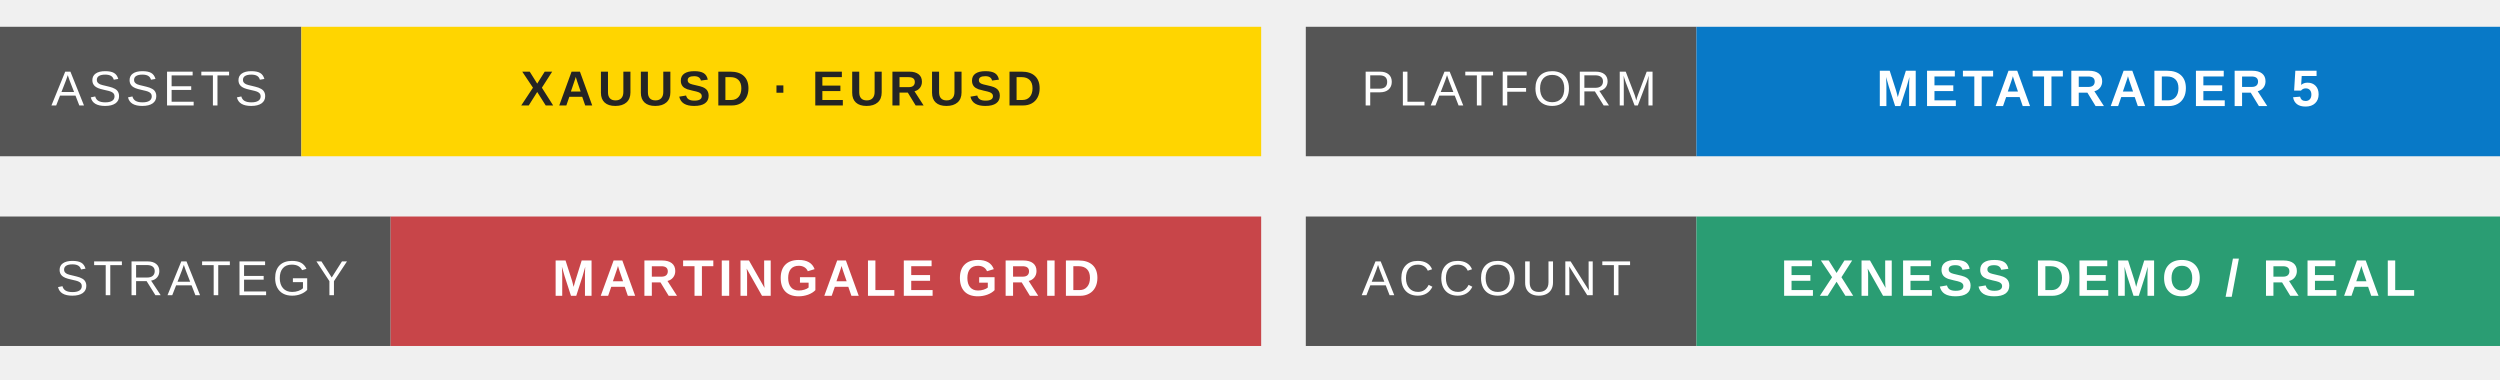
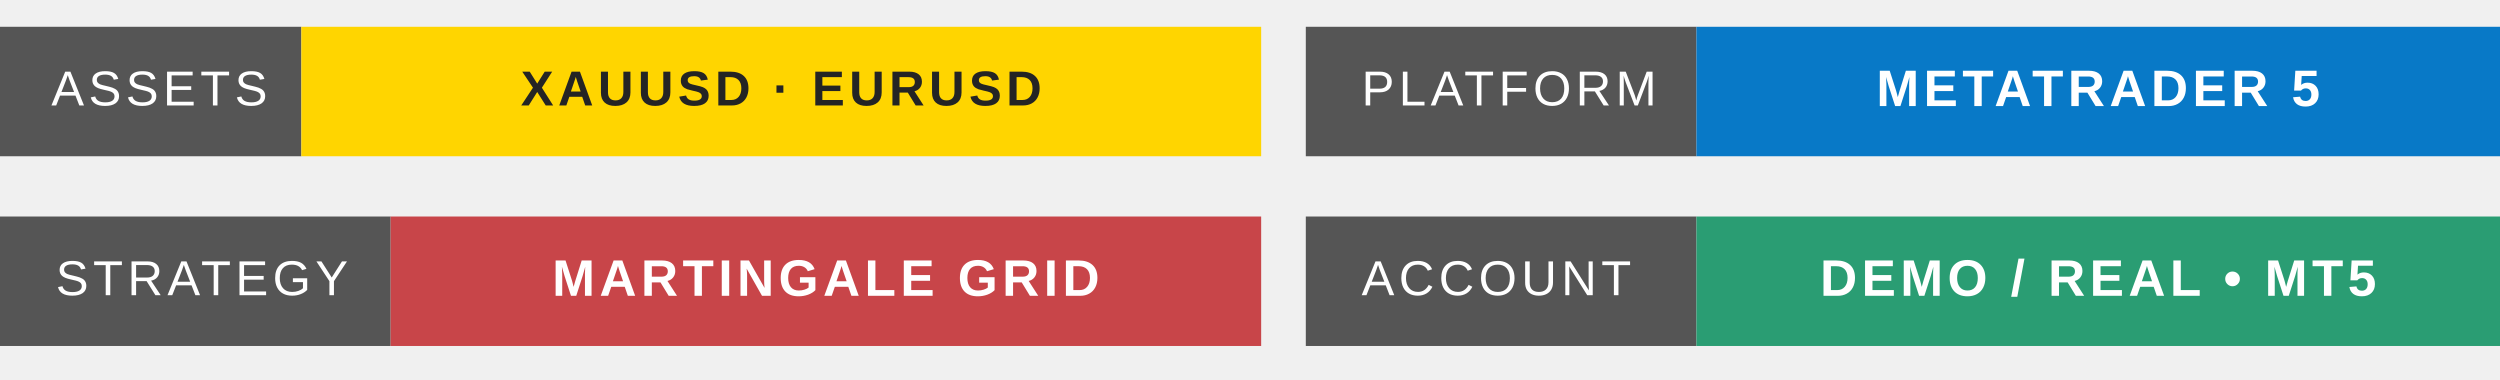
- <svg xmlns="http://www.w3.org/2000/svg" width="1120" height="170" viewBox="0 0 1120 170" role="img" aria-label="Assets: XAUUSD, EURUSD. Platform: MetaTrader 5. Strategy: Martingale Grid. Account: Exness Demo or Real.">
+ <svg xmlns="http://www.w3.org/2000/svg" width="1120" height="170" viewBox="0 0 1120 170" role="img" aria-label="Assets: XAUUSD, EURUSD. Platform: MetaTrader 5. Strategy: Martingale Grid. Accounts: Demo or Real at compatible MT5 brokers.">
  <rect x="0" y="12" width="135" height="58" fill="#555555" />
  <rect x="135" y="12" width="430" height="58" fill="#FFD500" />
  <rect x="585" y="12" width="175" height="58" fill="#555555" />
  <rect x="760" y="12" width="360" height="58" fill="#0879C7" />
  <rect x="0" y="97" width="175" height="58" fill="#555555" />
  <rect x="175" y="97" width="390" height="58" fill="#C84549" />
  <rect x="585" y="97" width="175" height="58" fill="#555555" />
  <rect x="760" y="97" width="360" height="58" fill="#2A9D73" />
  <g font-family="Arial, Helvetica, sans-serif" dominant-baseline="middle" letter-spacing="2">
    <text x="23" y="41" fill="#FFFFFF" font-size="22">ASSETS</text>
    <text x="350" y="41" fill="#242424" font-size="22" font-weight="bold" text-anchor="middle">XAUUSD · EURUSD</text>
    <text x="610" y="41" fill="#FFFFFF" font-size="22">PLATFORM</text>
    <text x="940" y="41" fill="#FFFFFF" font-size="23" font-weight="bold" text-anchor="middle">METATRADER 5</text>
    <text x="25" y="126" fill="#FFFFFF" font-size="22">STRATEGY</text>
    <text x="370" y="126" fill="#FFFFFF" font-size="23" font-weight="bold" text-anchor="middle">MARTINGALE GRID</text>
    <text x="610" y="126" fill="#FFFFFF" font-size="22">ACCOUNT</text>
-     <text x="940" y="126" fill="#FFFFFF" font-size="23" font-weight="bold" text-anchor="middle">EXNESS DEMO / REAL</text>
+     <text x="940" y="126" fill="#FFFFFF" font-size="23" font-weight="bold" text-anchor="middle">DEMO / REAL • MT5</text>
  </g>
</svg>
